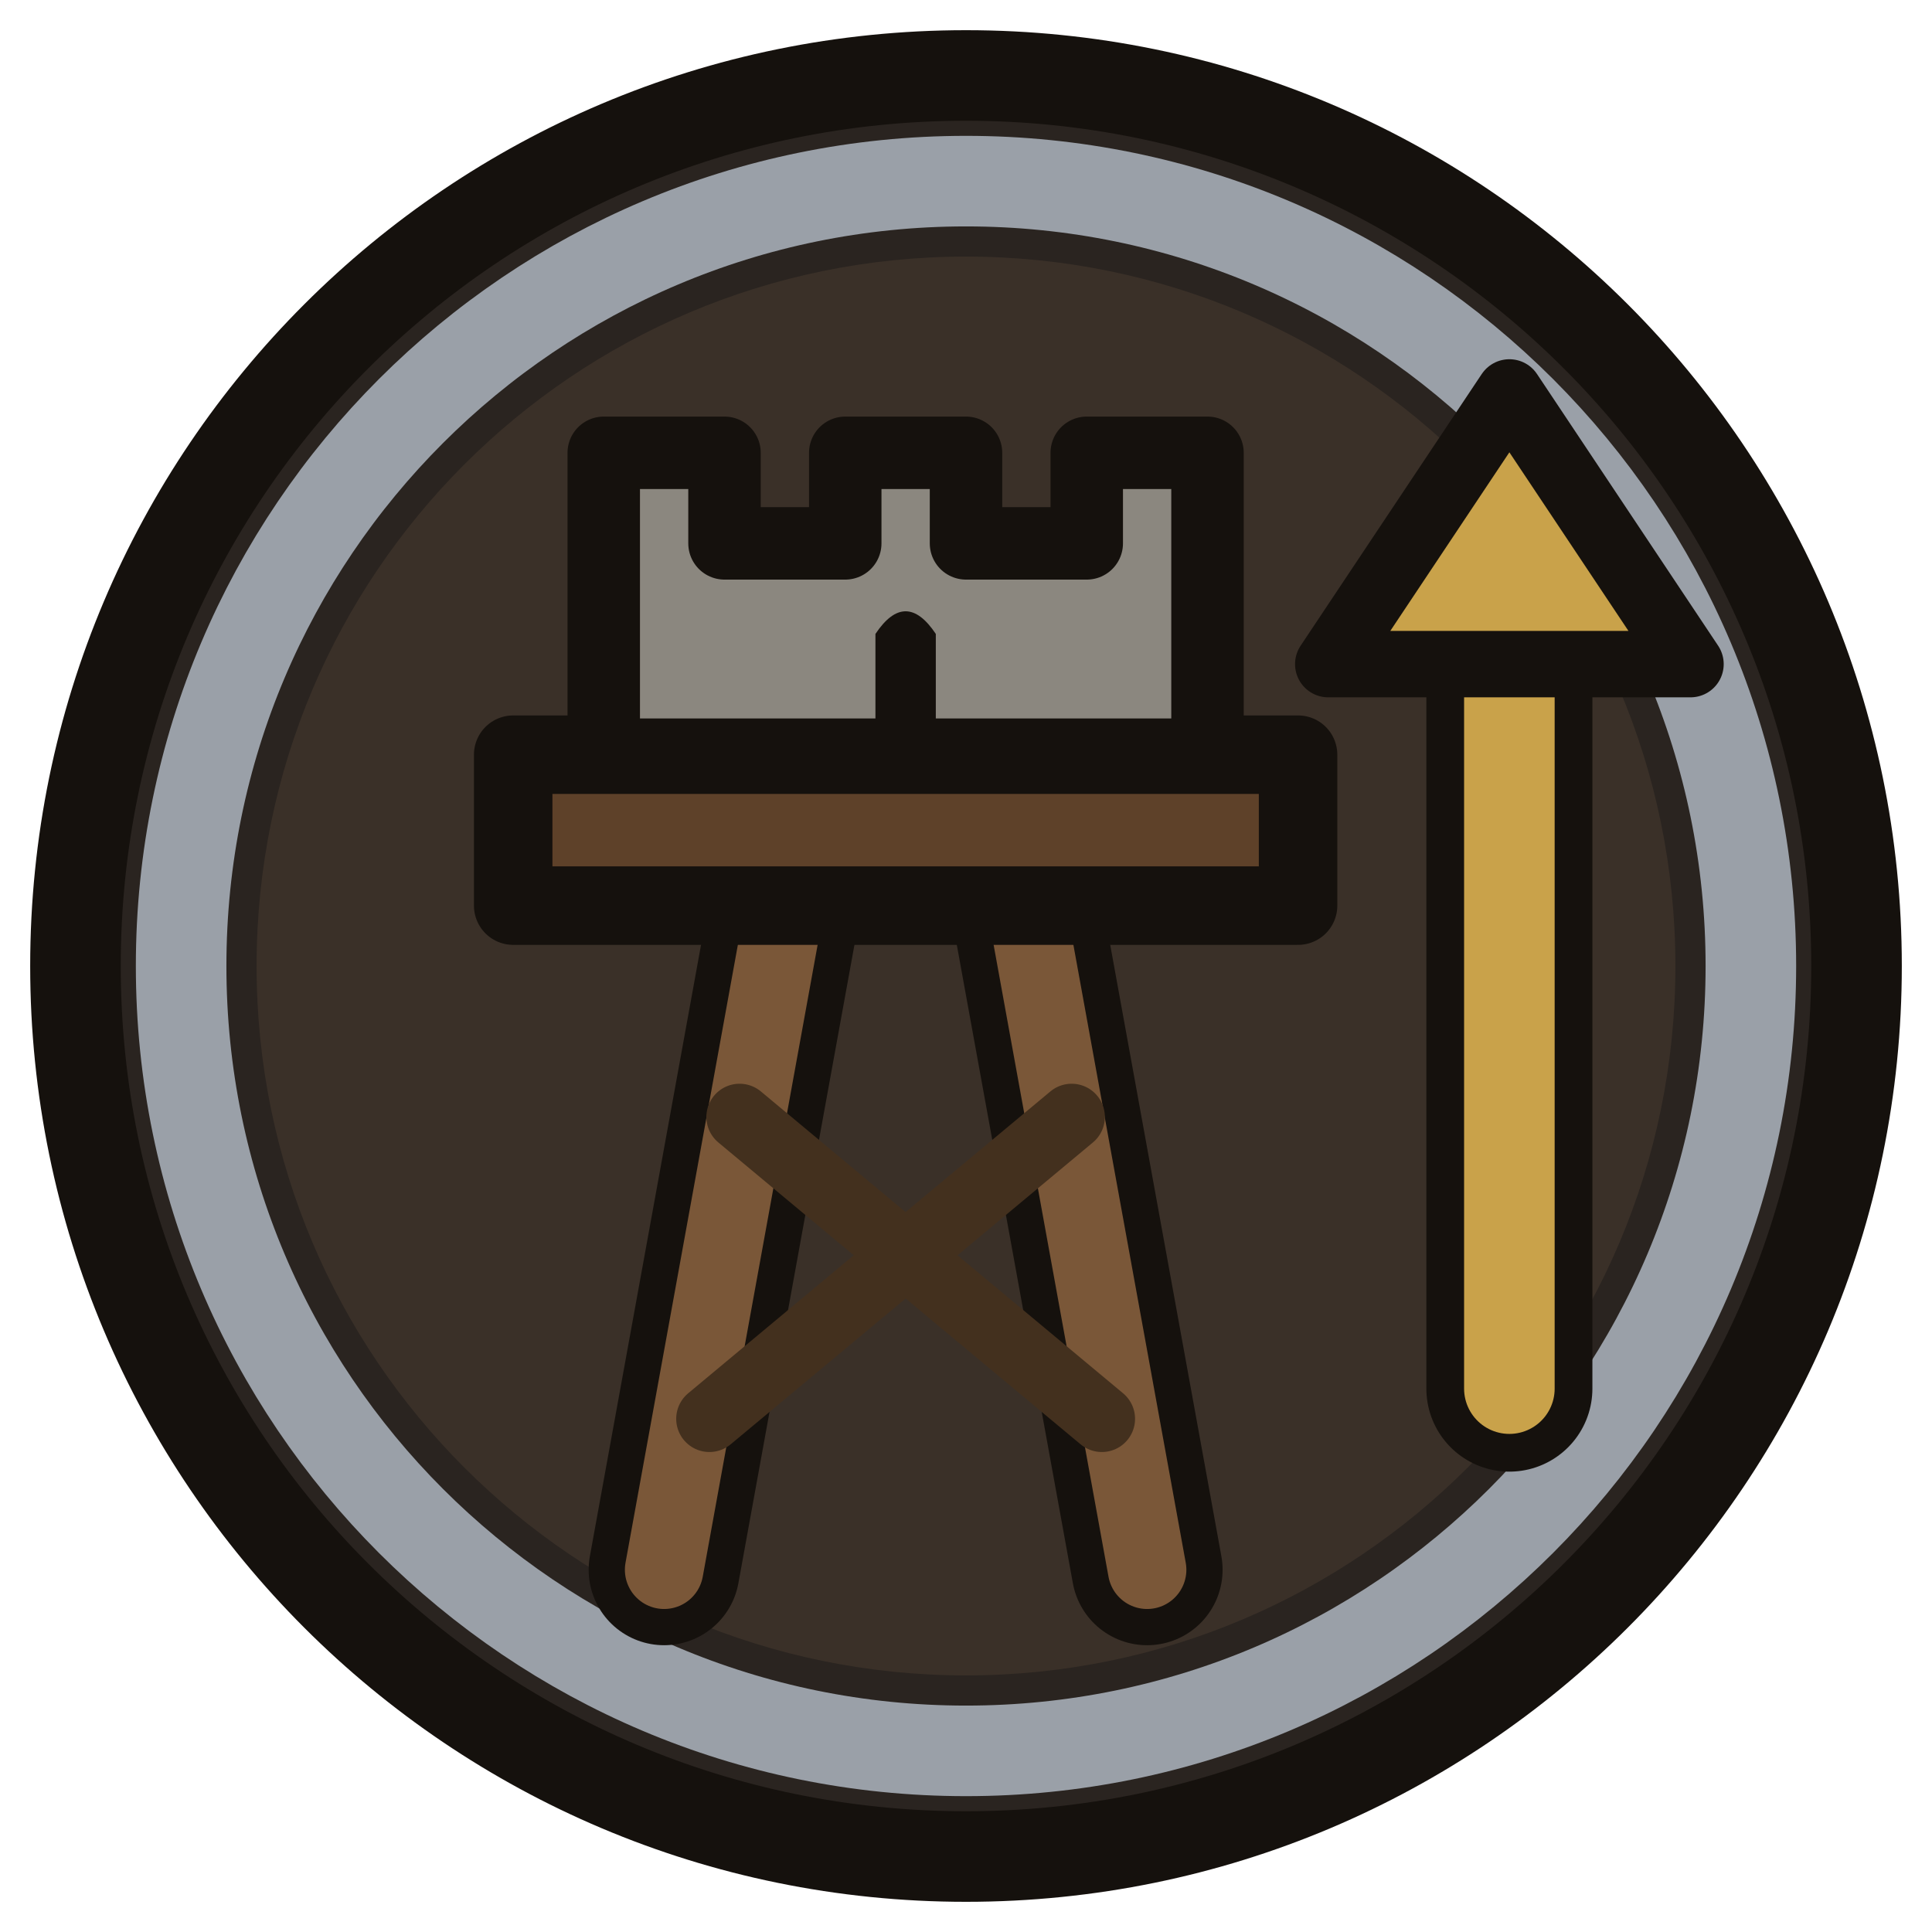
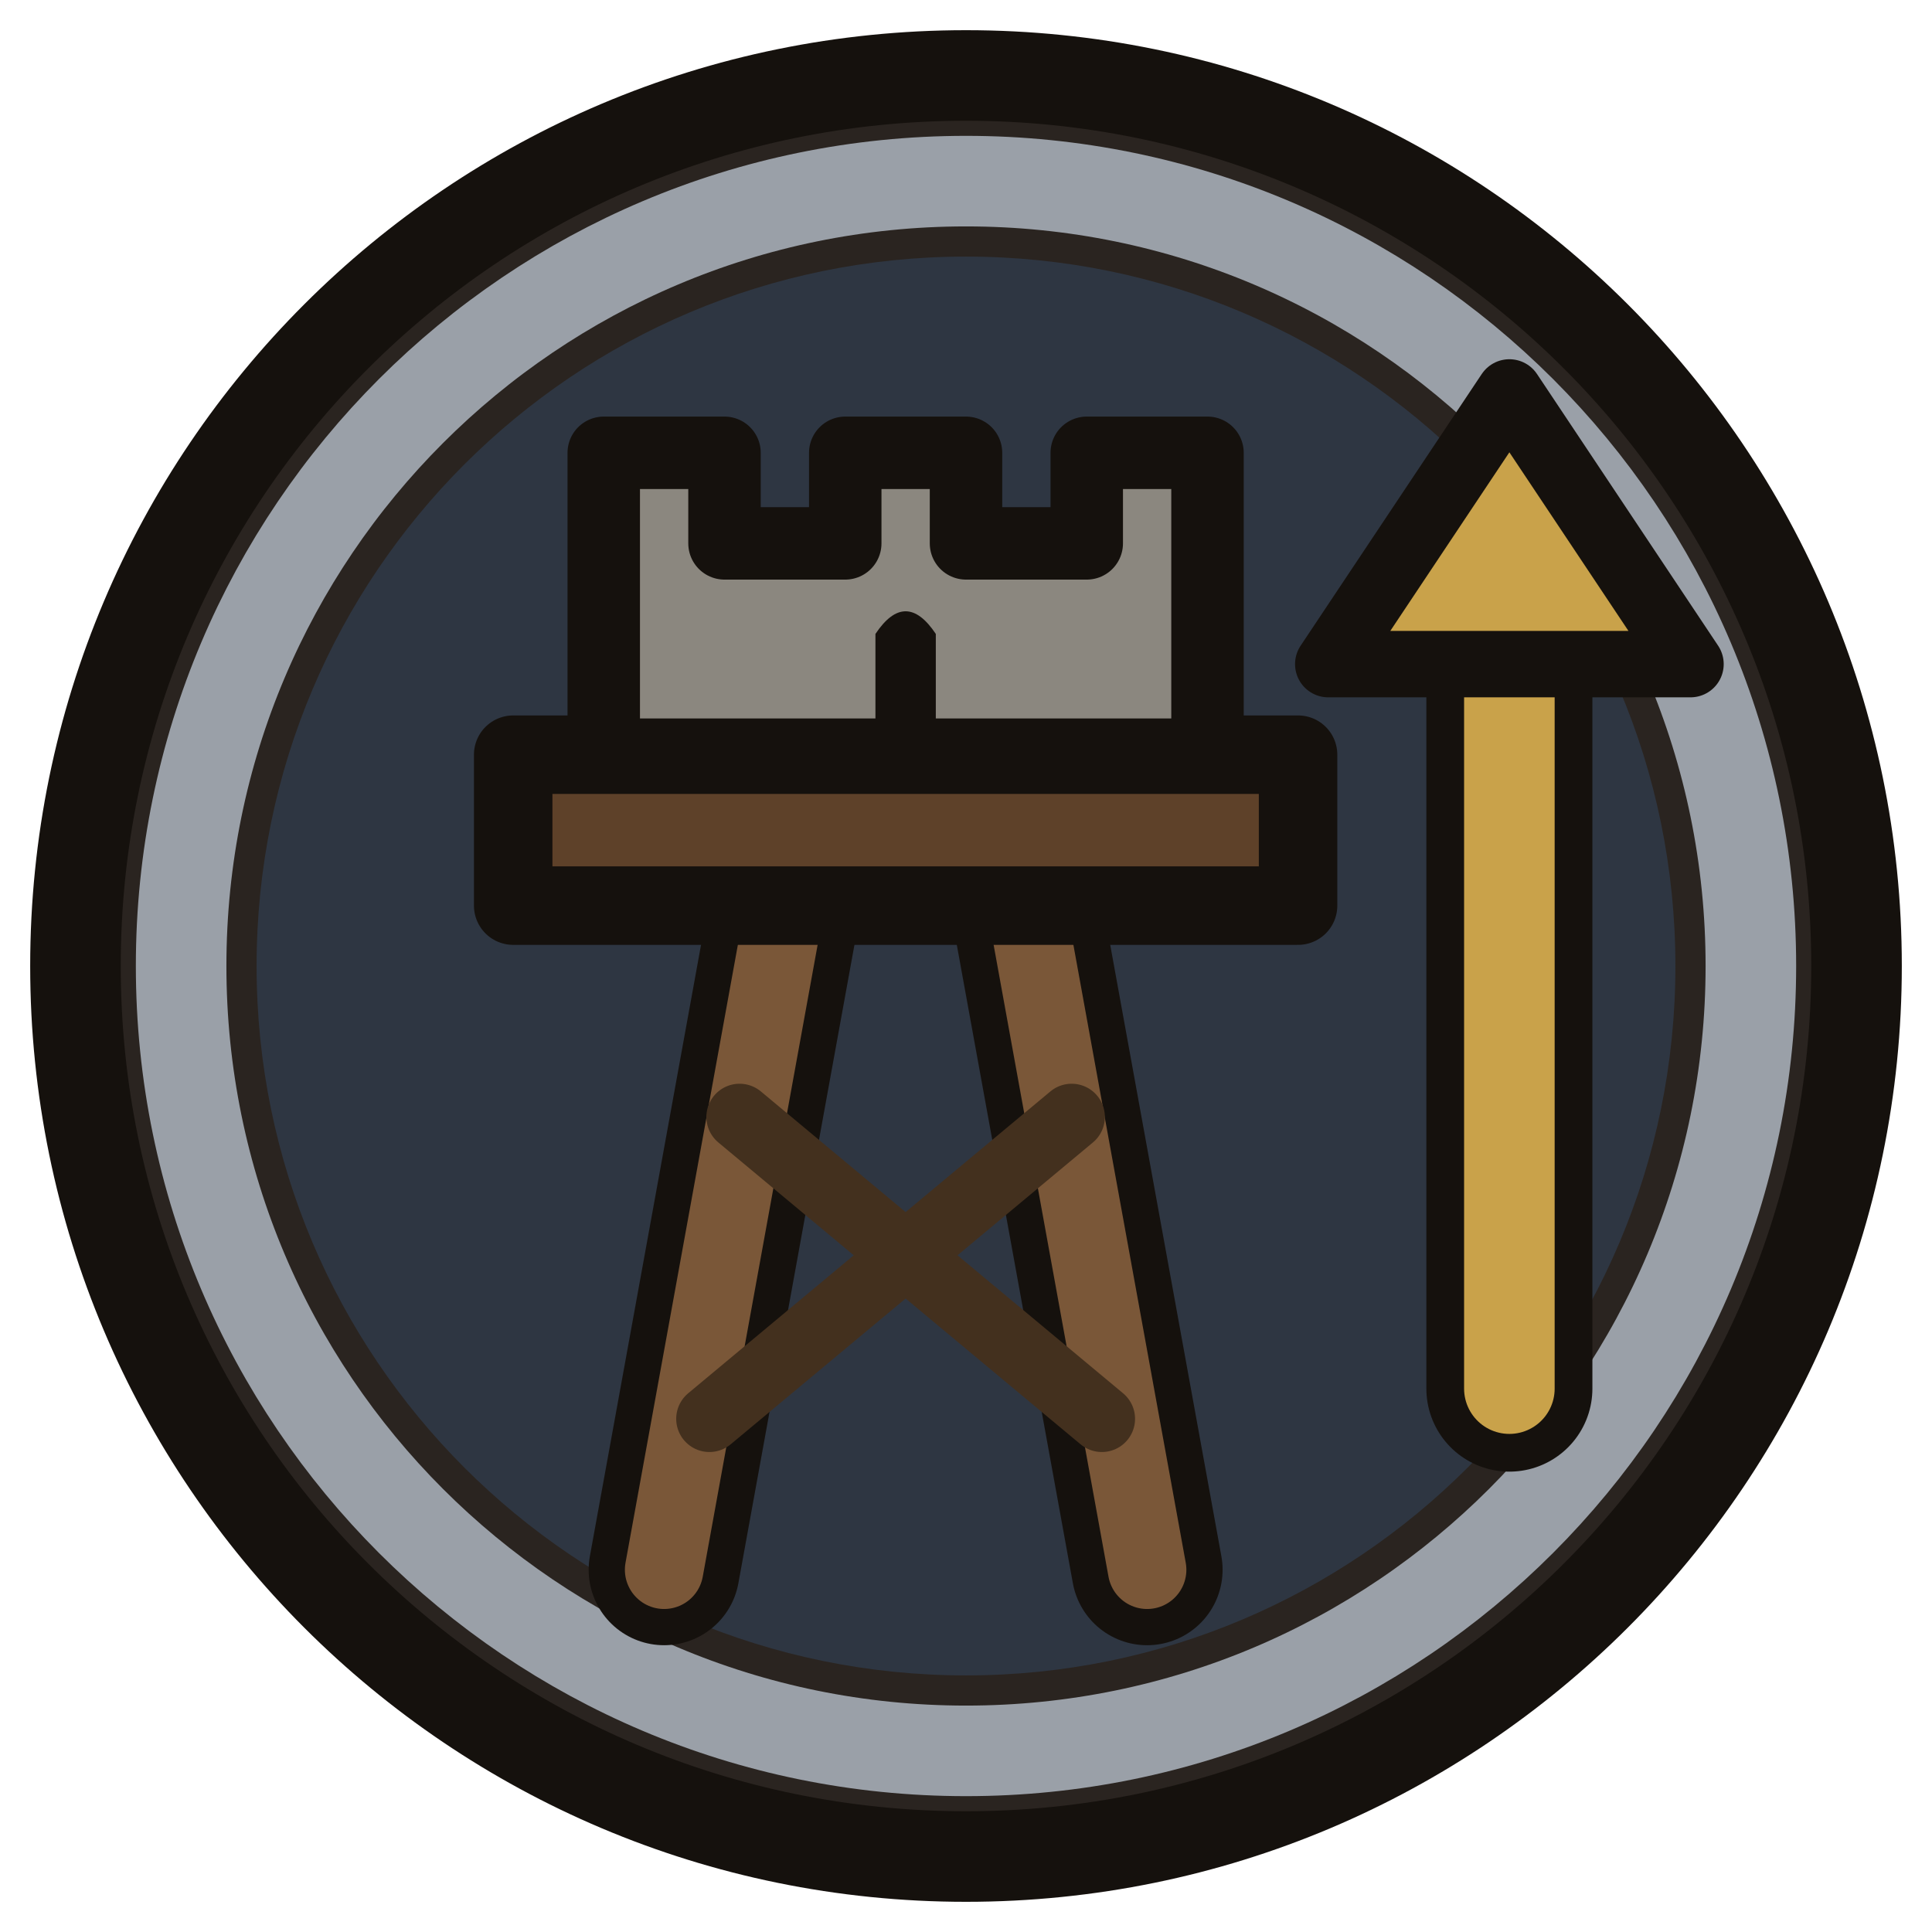
<svg xmlns="http://www.w3.org/2000/svg" width="96" height="96" viewBox="0 0 64 64">
  <circle cx="32" cy="32" r="29.5" fill="#2a2420" stroke="#15110d" stroke-width="3" />
  <circle cx="32" cy="32" r="26" fill="none" stroke="#9aa0a8" stroke-width="3" />
-   <circle cx="32" cy="32" r="23.5" fill="#3a3028" />
+   <circle cx="32" cy="32" r="23.5" fill="#2e3642" />
  <path d="M22 52 L26 30 M38 52 L34 30" stroke="#15110d" stroke-width="5" stroke-linecap="round" />
  <path d="M22 52 L26 30 M38 52 L34 30" stroke="#7a5738" stroke-width="2.6" stroke-linecap="round" />
  <path d="M23.5 47 L35.5 37 M36.5 47 L24.5 37" stroke="#43301e" stroke-width="2.2" stroke-linecap="round" />
  <path d="M17 30 L43 30 L43 25 L17 25Z" fill="#5e4129" stroke="#15110d" stroke-width="2.6" stroke-linejoin="round" />
  <path d="M20 25 L20 15 L24 15 L24 18 L28 18 L28 15 L32 15 L32 18 L36 18 L36 15 L40 15 L40 25Z" fill="#8b877f" stroke="#15110d" stroke-width="2.4" stroke-linejoin="round" />
  <path d="M29 25 L29 21 Q30 19.5 31 21 L31 25Z" fill="#15110d" />
  <path d="M50 46 L50 18" stroke="#15110d" stroke-width="5.5" stroke-linecap="round" />
  <path d="M50 46 L50 18" stroke="#c9a24a" stroke-width="3" stroke-linecap="round" />
  <path d="M44 22 L50 13 L56 22Z" fill="#c9a24a" stroke="#15110d" stroke-width="2.2" stroke-linejoin="round" />
</svg>
